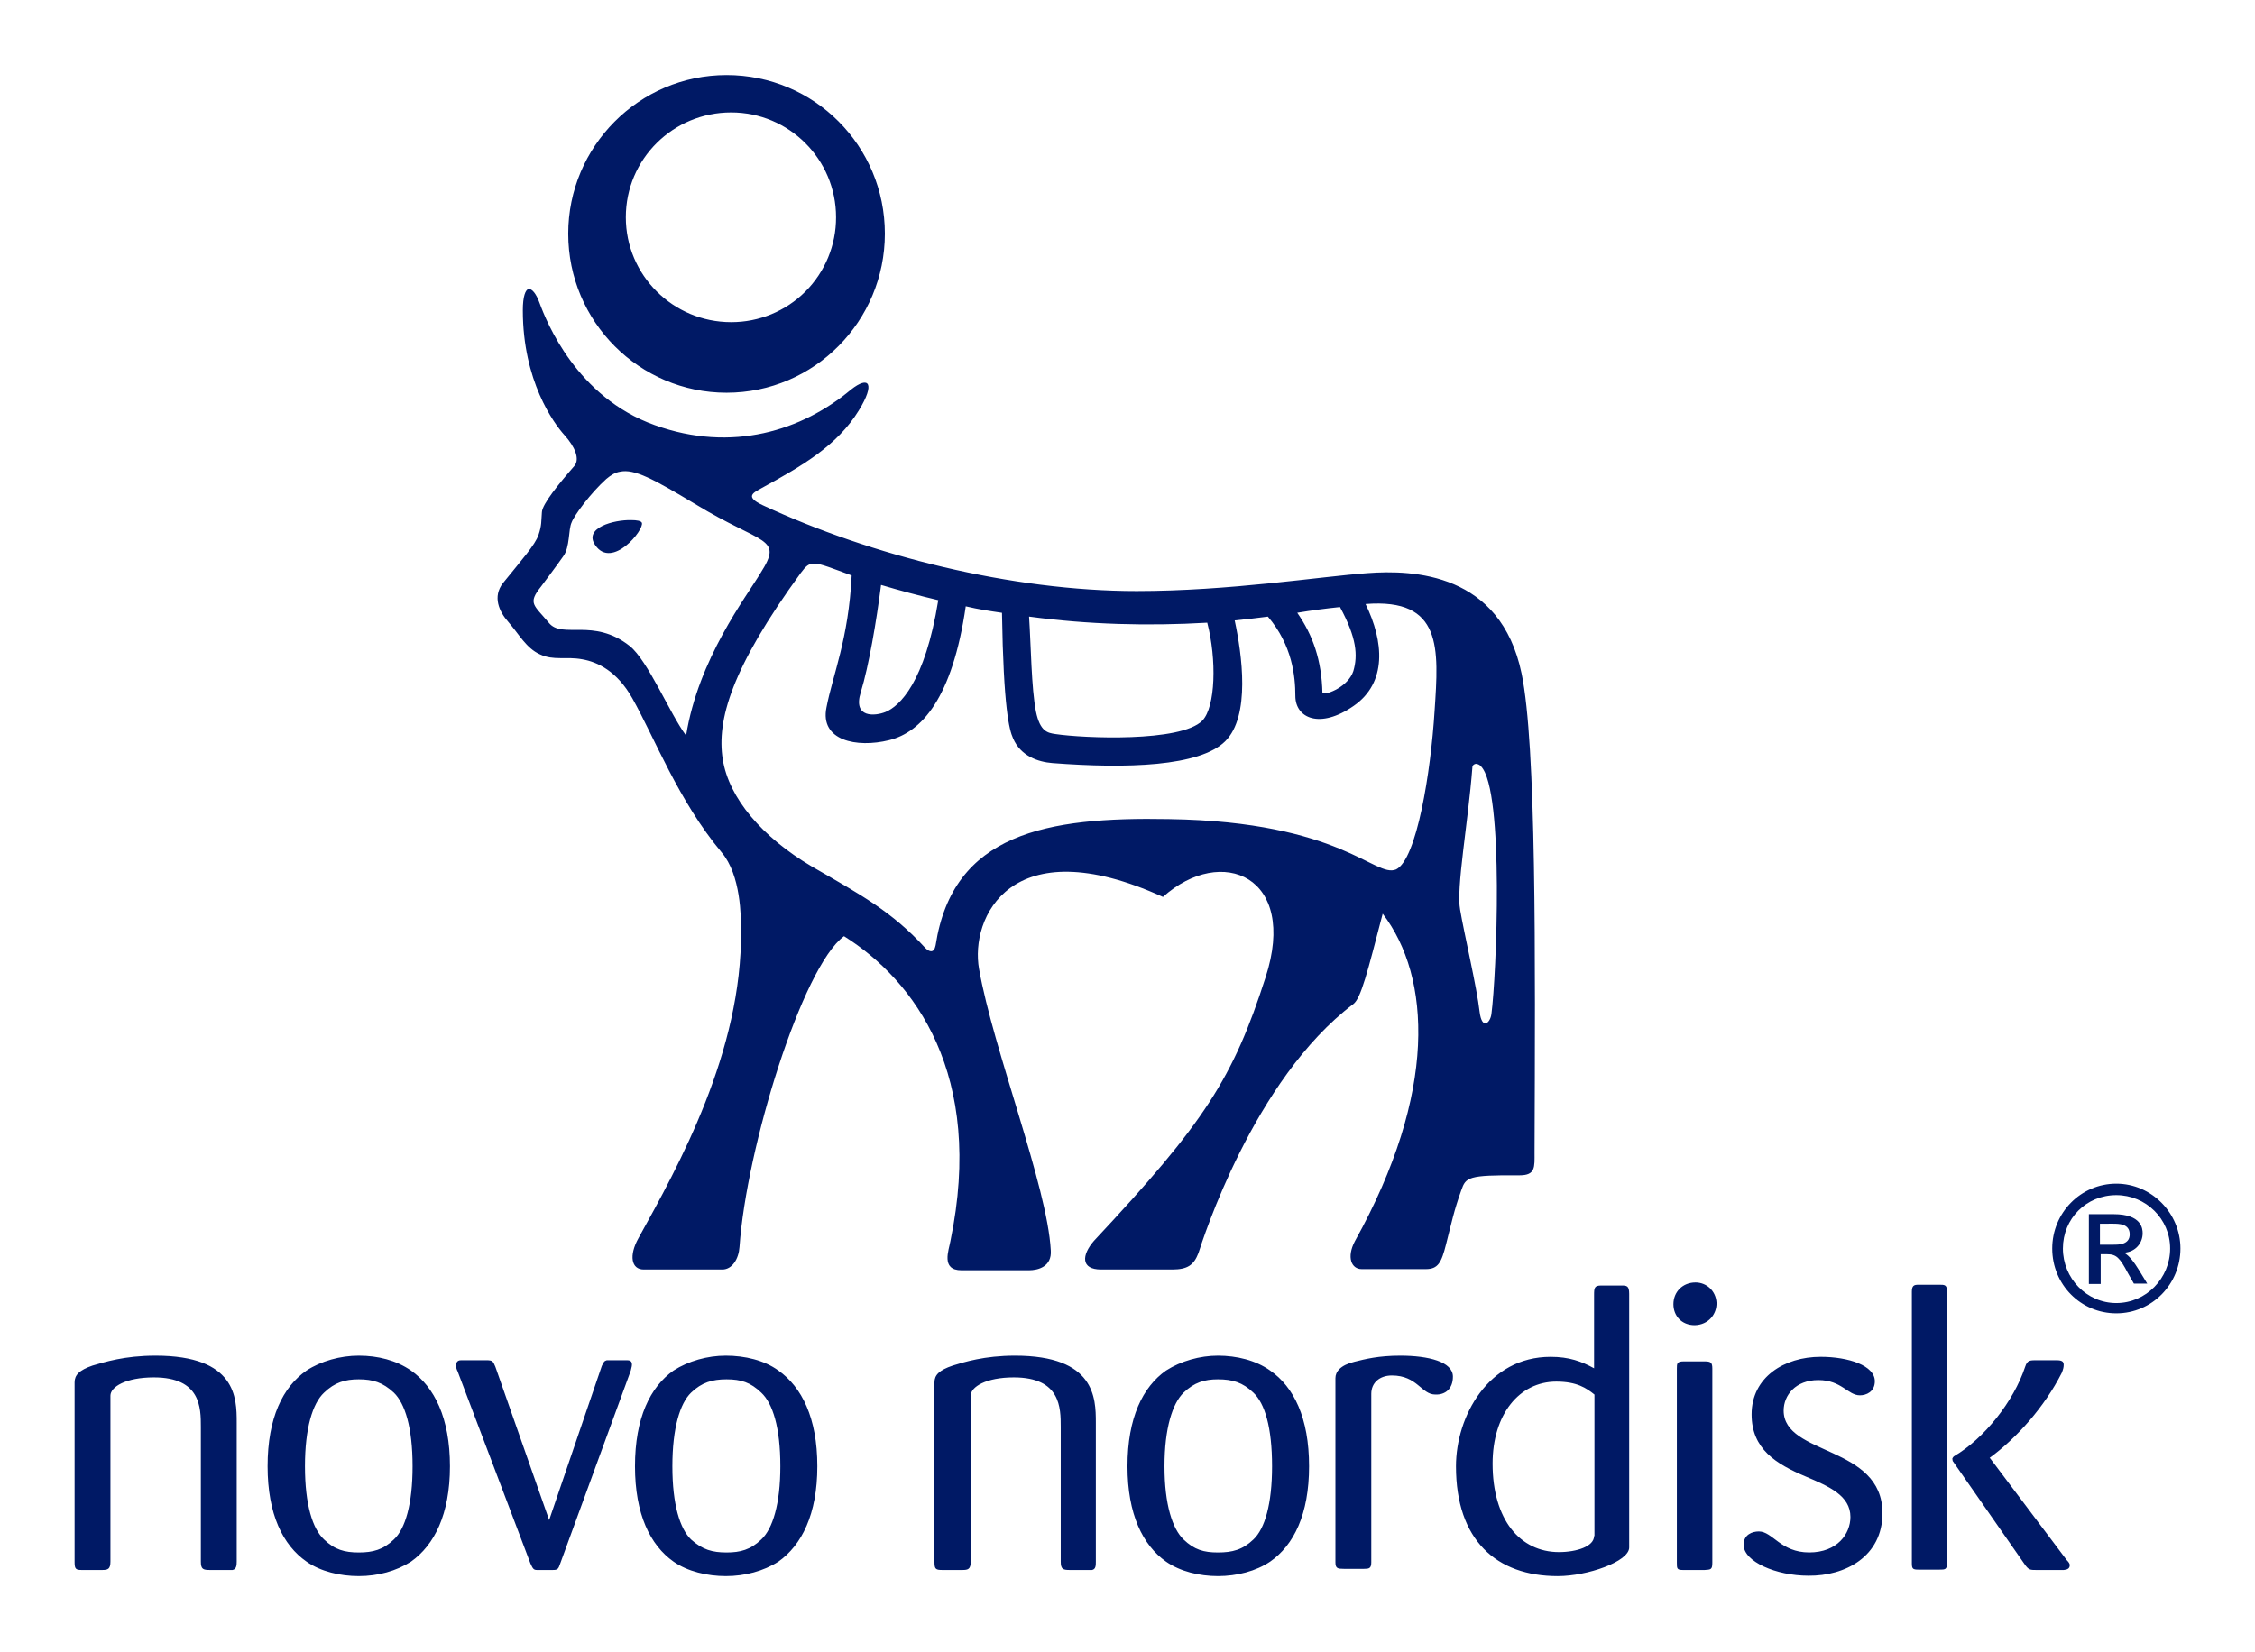
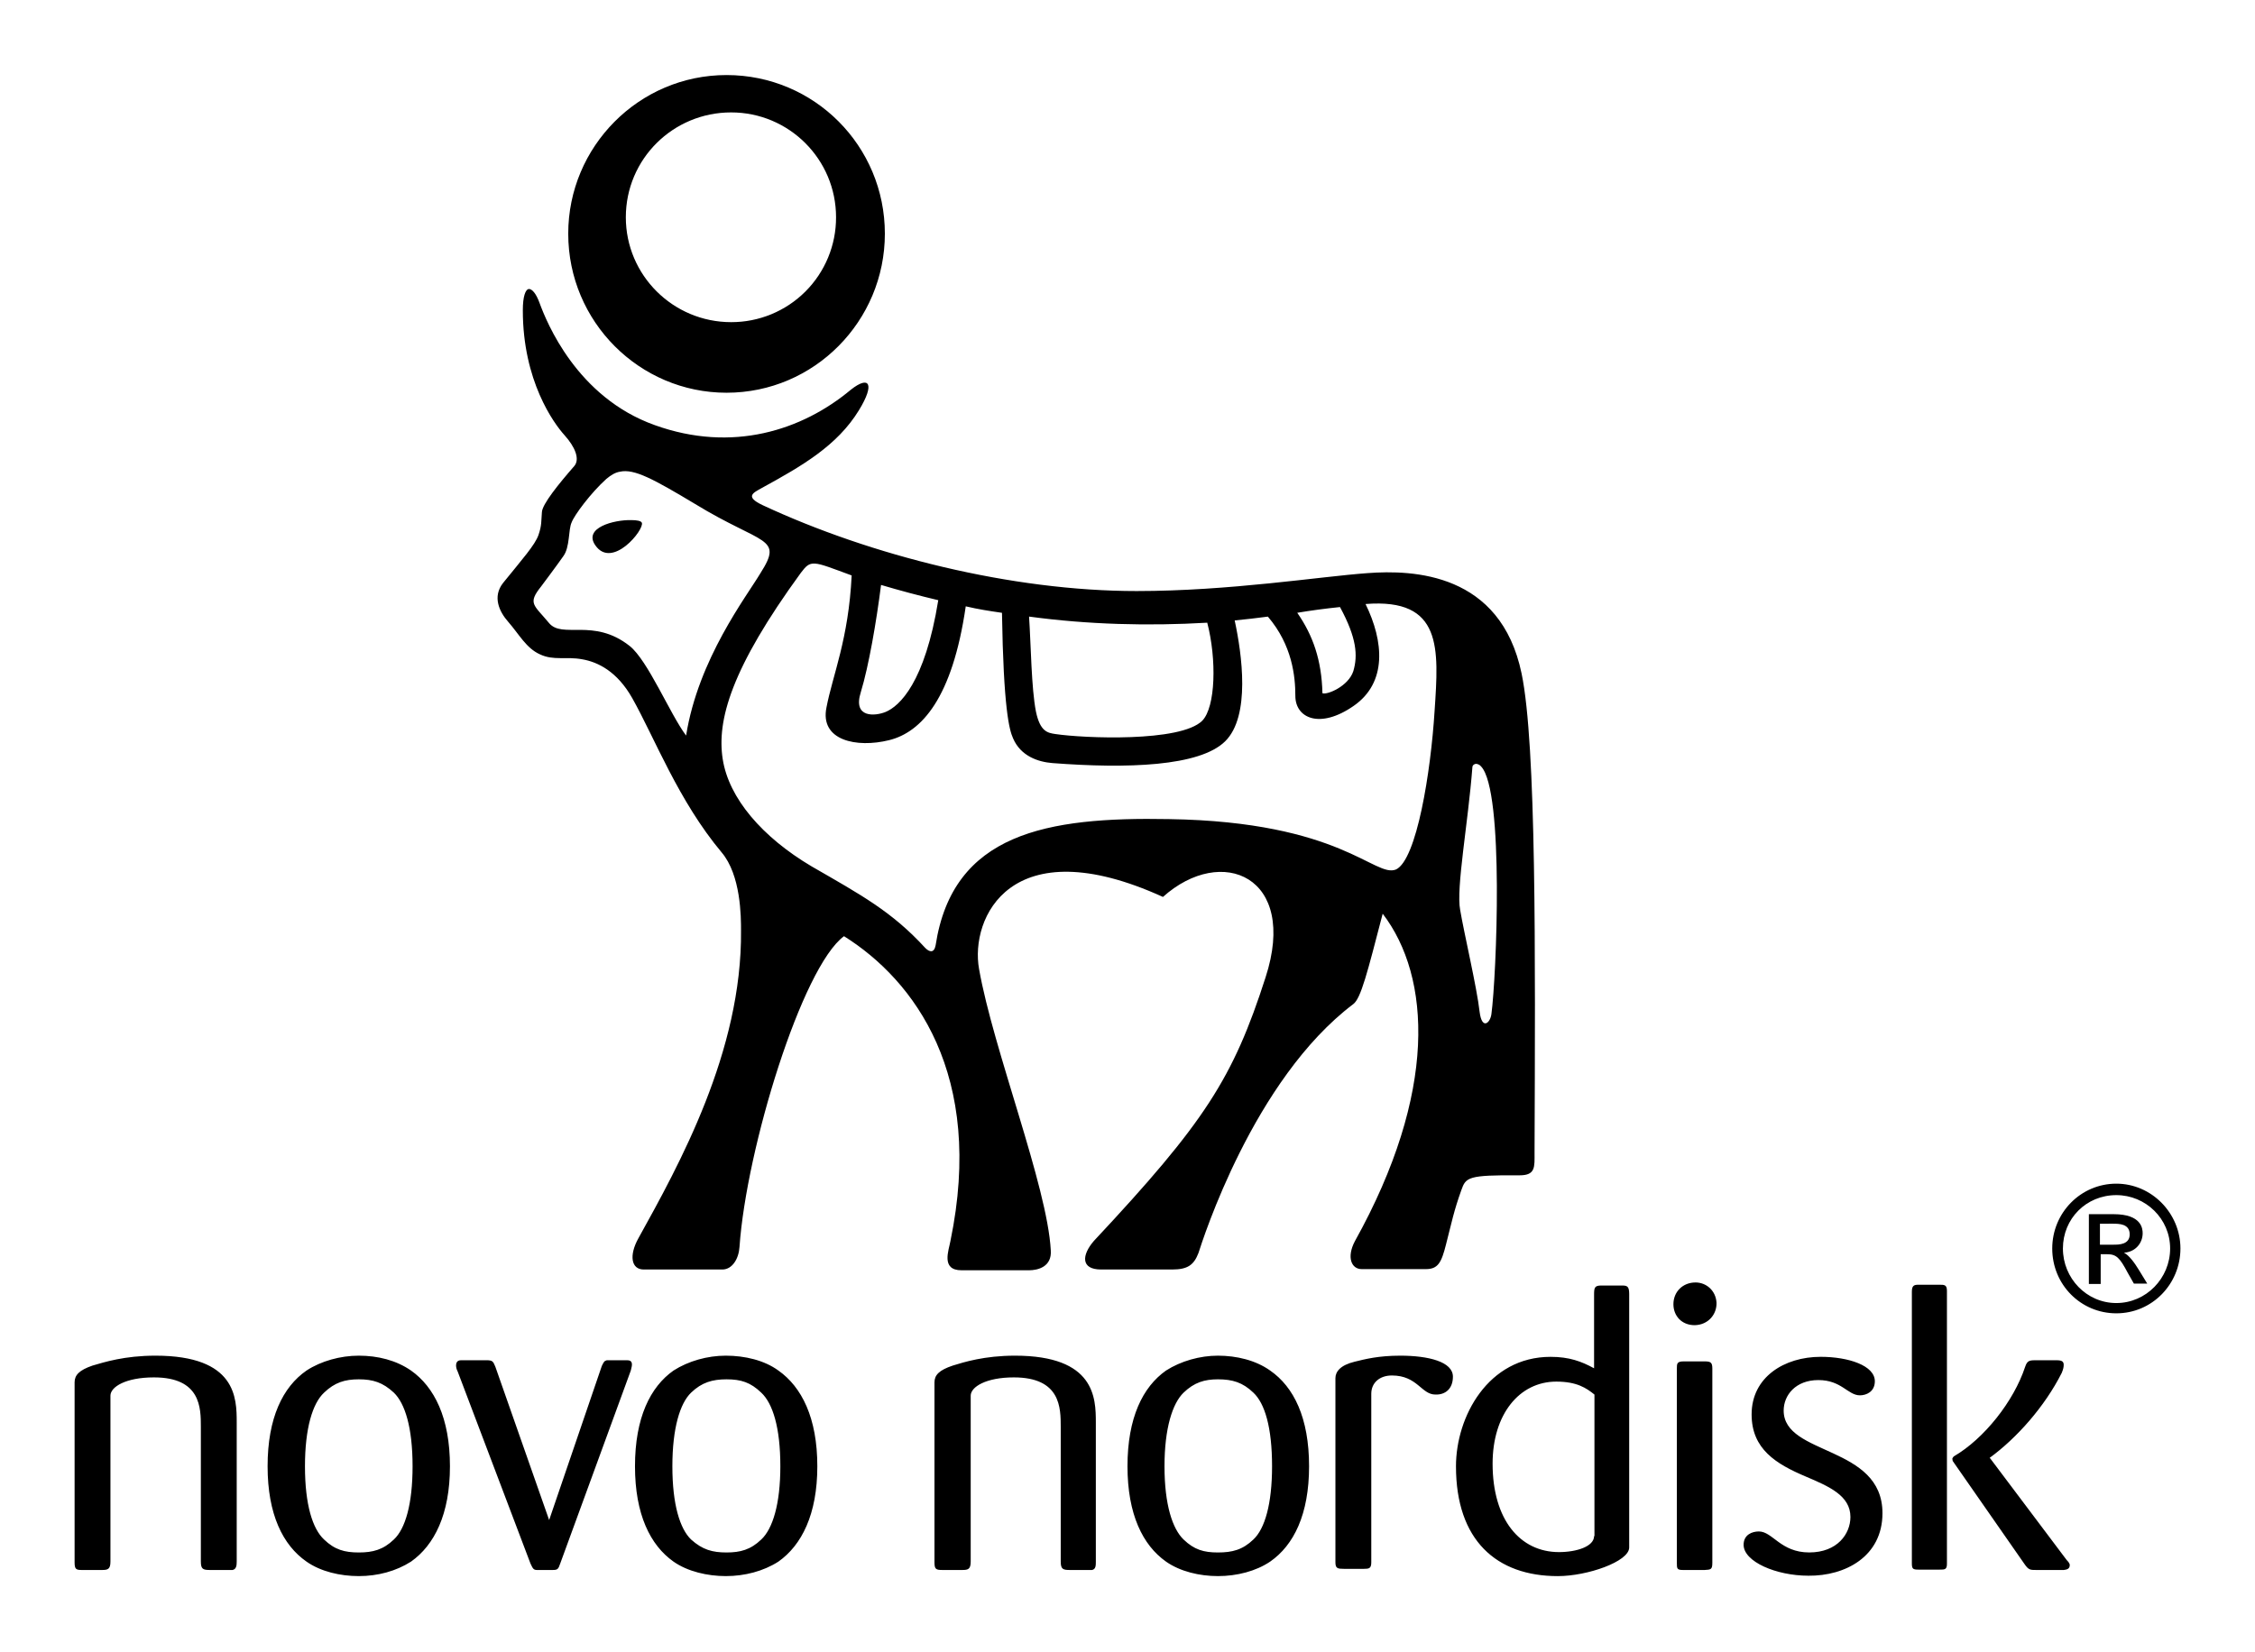
<svg xmlns="http://www.w3.org/2000/svg" viewBox="0.127 0.0 150.0 110.0" width="369.504" height="270.633">
-   <path fill="#001965" d="M106.684 85.641h1.347c.356 0 .509.025.509.559v16.895c0 .941-2.795 1.906-4.752 1.906-4.091 0-6.784-2.388-6.784-7.316 0-3.303 2.135-7.292 6.302-7.292 1.244 0 2.058.305 2.896.763v-4.879c-.001-.484.025-.636.482-.636zm-25.536 4.674c1.245 0 2.516.305 3.48.991 1.576 1.092 2.592 3.15 2.592 6.377 0 3.201-1.016 5.258-2.592 6.352-.939.635-2.21.965-3.48.965-1.22 0-2.516-.305-3.455-.965-1.551-1.094-2.567-3.15-2.567-6.352 0-3.227 1.016-5.285 2.567-6.377.991-.635 2.261-.991 3.455-.991zm-32.776 0c1.27 0 2.565.305 3.505.991 1.55 1.092 2.592 3.15 2.592 6.377 0 3.201-1.042 5.258-2.592 6.352-.99.635-2.235.965-3.505.965-1.22 0-2.541-.305-3.481-.965-1.55-1.094-2.566-3.15-2.566-6.352 0-3.227 1.016-5.285 2.566-6.377.991-.635 2.261-.991 3.481-.991zm-24.443 0c1.27 0 2.489.305 3.48.991 1.55 1.092 2.592 3.15 2.592 6.377 0 3.201-1.042 5.258-2.592 6.352-.991.635-2.21.965-3.48.965-1.246 0-2.541-.305-3.481-.965-1.576-1.094-2.592-3.15-2.592-6.352 0-3.227 1.016-5.285 2.592-6.377.966-.635 2.261-.991 3.481-.991zm88.243.381h1.397c.407 0 .509.076.509.483v12.932c0 .457-.102.457-.509.482h-1.448c-.406 0-.406-.102-.406-.482V91.179c0-.33 0-.483.457-.483zm23.58-.076h1.244c.355 0 .483.076.483.305 0 .153-.026.28-.128.534-1.143 2.261-2.998 4.344-4.803 5.664l.051.053 5.082 6.758c.102.102.203.228.203.329 0 .306-.278.306-.405.331h-1.804c-.434 0-.535 0-.814-.407l-4.775-6.858c0-.051-.025-.127-.025-.152 0 0 .025-.078.102-.154 2.006-1.168 3.988-3.657 4.75-5.97.151-.458.329-.433.839-.433zm-104.988 0h1.652c.406 0 .457.051.609.432l3.583 10.214 3.507-10.265c.127-.254.152-.33.33-.381h1.322c.127 0 .355 0 .355.279 0 .076 0 .102-.076.407l-4.7 12.855c-.127.381-.178.432-.509.432h-1.042c-.229 0-.279-.102-.432-.432L30.51 91.356a.855.855 0 0 1-.102-.382c0-.354.254-.354.356-.354zm90.529-.228c1.855 0 3.608.584 3.608 1.626 0 .711-.583.939-.991.939-.813 0-1.219-1.016-2.77-1.016-1.523 0-2.311 1.016-2.311 2.032 0 3.023 6.58 2.287 6.58 6.835 0 2.896-2.49 4.191-4.93 4.166-2.16 0-4.318-.939-4.318-2.059 0-.686.583-.889 1.016-.889.914 0 1.447 1.398 3.354 1.398 1.88 0 2.744-1.246 2.744-2.363 0-1.423-1.422-2.033-2.973-2.693-1.982-.838-3.608-1.829-3.608-4.141 0-2.489 2.187-3.835 4.599-3.835zm-27.999-.077c1.88 0 3.506.406 3.506 1.397 0 .813-.508 1.219-1.169 1.193-.939 0-1.193-1.27-2.896-1.27-.813 0-1.372.482-1.372 1.219v11.23c0 .406-.152.432-.482.432h-1.347c-.406 0-.559-.025-.559-.432V91.813c0-.432.33-.864 1.27-1.093.711-.176 1.601-.405 3.049-.405zm-12.146 1.576c-.889 0-1.575.203-2.287.889-.736.712-1.27 2.363-1.27 4.904 0 2.566.533 4.166 1.27 4.878.712.685 1.348.864 2.287.864.966 0 1.651-.18 2.363-.864.762-.712 1.244-2.364 1.244-4.878 0-2.592-.482-4.192-1.244-4.904-.711-.686-1.397-.889-2.363-.889zm-13.517-1.576c5.336 0 5.387 2.82 5.387 4.446v9.273c0 .253 0 .508-.254.559H71.29c-.457 0-.61-.051-.61-.559v-8.969c0-1.271 0-3.303-3.125-3.303-1.854 0-2.871.635-2.871 1.219v11.053c0 .508-.177.559-.559.559h-1.321c-.432 0-.533-.051-.533-.508V92.093c0-.482.305-.813 1.219-1.118.737-.228 2.109-.66 4.141-.66zm-19.208 1.576c-.94 0-1.652.203-2.363.889-.737.712-1.245 2.363-1.245 4.904 0 2.566.508 4.166 1.245 4.878.762.685 1.423.864 2.363.864.915 0 1.6-.18 2.312-.864.763-.712 1.271-2.364 1.271-4.878 0-2.592-.508-4.192-1.271-4.904-.712-.686-1.347-.889-2.312-.889zm-24.494 0c-.915 0-1.601.203-2.313.889-.763.712-1.271 2.363-1.271 4.904 0 2.566.508 4.166 1.271 4.878.711.685 1.372.864 2.313.864.94 0 1.625-.18 2.337-.864.763-.712 1.246-2.364 1.246-4.878 0-2.592-.508-4.192-1.246-4.904-.737-.686-1.397-.889-2.337-.889zm-13.543-1.576c5.387 0 5.413 2.82 5.413 4.446v9.273c0 .253-.025.508-.279.559h-1.5c-.457 0-.609-.051-.609-.559v-8.969c0-1.271 0-3.303-3.126-3.303-1.88 0-2.896.635-2.896 1.219v11.053c0 .508-.177.559-.558.559H5.484c-.381 0-.482-.051-.482-.508V92.093c0-.482.305-.813 1.194-1.118.786-.228 2.132-.66 4.19-.66zm93.3 1.728c-2.465 0-4.243 2.186-4.243 5.463 0 3.734 1.829 5.895 4.421 5.895 1.194 0 2.338-.383 2.338-1.067h.025v-9.427c-.534-.432-1.169-.864-2.541-.864zm24.112-6.453h1.423c.305 0 .482 0 .482.406v18.19c0 .382-.152.382-.482.382h-1.423c-.354 0-.431-.051-.431-.406V86.047c0-.406.153-.457.431-.457zm-14.839-.152c.712 0 1.348.533 1.398 1.346.025.763-.534 1.475-1.449 1.5-.889 0-1.422-.636-1.422-1.398 0-.814.61-1.448 1.473-1.448zm28.025-6.582c2.339 0 4.27 1.956 4.27 4.319s-1.88 4.319-4.27 4.319c-2.361 0-4.268-1.905-4.268-4.319.001-2.388 1.907-4.319 4.268-4.319zm0 .763c-2.006 0-3.557 1.568-3.557 3.557 0 1.982 1.576 3.633 3.557 3.633 1.982 0 3.584-1.65 3.584-3.633 0-1.982-1.627-3.557-3.584-3.557zm-1.828 1.27h1.65c1.871 0 1.932.974 1.932 1.271 0 .644-.467 1.246-1.244 1.295.352.182.711.687.99 1.144l.559.915h-.889l-.406-.712c-.535-1.017-.764-1.245-1.372-1.245h-.433v1.982h-.787v-4.65zm.737.635v1.397h.914c.33 0 1.068 0 1.068-.686 0-.712-.713-.712-1.145-.712l-.837.001zM35.236 19.253c.229-.025.508.305.737.94.457 1.244 2.464 6.275 7.673 8.13 5.158 1.854 9.807.355 13.06-2.363 1.219-.966 1.625-.406.533 1.372-1.448 2.363-3.786 3.709-6.479 5.184-.533.305-1.168.559.076 1.143 7.191 3.354 16.567 5.717 24.9 5.717 6.199 0 12.196-.965 15.372-1.194 3.049-.229 8.868-.025 10.265 6.683.991 4.751.915 18.647.864 31.936 0 .939.076 1.499-.991 1.499-3.455-.025-3.582.127-3.887.991-.509 1.422-.636 2.134-1.017 3.607-.306 1.22-.534 1.651-1.347 1.651h-4.269c-.687 0-1.017-.788-.458-1.854 5.514-9.909 5.082-17.607 1.855-21.824-1.017 3.912-1.448 5.64-1.957 6.021-6.656 5.03-10.035 15.727-10.315 16.59-.305.788-.712 1.093-1.753 1.093h-4.727c-1.372 0-1.295-.966-.482-1.905 7.394-7.902 9.274-10.849 11.433-17.557 2.186-6.732-2.922-8.867-6.834-5.359-10.164-4.625-12.857 1.422-12.247 4.801.94 5.361 4.548 14.457 4.777 18.75.076 1.093-.864 1.321-1.449 1.321h-4.498c-1.397 0-.838-1.347-.736-1.956 2.287-11.053-2.389-17.354-7.089-20.301-2.795 2.059-6.504 14.127-6.961 20.707-.051.787-.483 1.499-1.144 1.499h-5.233c-.839 0-.991-.94-.355-2.083 2.692-4.854 6.911-12.449 6.834-20.504 0-.889 0-3.684-1.296-5.207-2.871-3.432-4.446-7.598-5.945-10.265-1.016-1.804-2.312-2.414-3.328-2.592-1.093-.203-1.905.102-2.82-.33-.915-.407-1.398-1.347-2.109-2.159-.609-.687-1.067-1.678-.355-2.592 1.295-1.601 2.134-2.541 2.363-3.201.229-.661.178-.94.229-1.525.025-.533 1.118-1.879 2.16-3.074.381-.457.051-1.27-.661-2.058-.71-.787-2.77-3.607-2.77-8.308-.001-.942.178-1.373.381-1.424zm19.081 18.293c-.432-.025-.61.178-.94.609-4.649 6.378-5.615 9.833-5.208 12.425.406 2.59 2.616 5.182 5.92 7.139 3.303 1.906 5.335 2.998 7.572 5.437.279.279.583.355.686-.178 1.143-7.47 7.393-8.563 15.55-8.409 11.484.178 13.695 3.938 15.117 3.354 1.373-.661 2.313-6.479 2.566-10.57.279-4.166.534-7.52-4.599-7.113 1.22 2.49 1.448 5.234-.788 6.784-2.261 1.575-3.887.813-3.887-.661 0-1.295-.203-3.379-1.83-5.284-.787.102-1.422.178-2.21.255.482 2.235 1.067 6.377-.636 8.053-1.702 1.678-6.53 1.83-11.509 1.449-.94-.076-2.109-.459-2.617-1.652-.254-.559-.636-2.008-.737-8.358-.864-.127-1.549-.229-2.413-.432-.89 6.123-2.947 8.384-5.108 8.917-2.159.534-4.624.025-4.167-2.186.406-2.133 1.473-4.547 1.677-8.789-1.321-.485-2.006-.765-2.439-.79zm34.962 2.896c-.991.102-1.932.229-2.846.381 1.041 1.499 1.626 3.15 1.677 5.36.305.127 1.728-.457 2.058-1.473.306-1.041.228-2.21-.889-4.268zm-30.566-1.473c-.306 2.414-.813 5.387-1.347 7.139-.559 1.754.965 1.602 1.651 1.322.915-.382 2.618-1.932 3.507-7.445a70.377 70.377 0 0 1-3.811-1.016zm9.858 2.108c.127 1.905.152 4.776.458 6.327.279 1.346.788 1.422 1.296 1.498 1.854.279 8.333.56 9.782-.889.89-.916.966-4.091.331-6.529-3.914.229-7.929.127-11.867-.407zm-27.238-9.654c-.33.051-.609.229-.915.482-1.042.94-2.134 2.414-2.312 2.896-.229.483-.102 1.651-.56 2.261-.406.585-1.473 2.008-1.473 2.008-.915 1.143-.483 1.22.508 2.414.889 1.117 2.973-.356 5.387 1.549 1.219.966 2.693 4.549 3.761 5.971.813-5.106 4.014-9.248 4.954-10.823 1.55-2.438.152-1.854-4.344-4.599-2.795-1.677-4.066-2.362-5.006-2.159zm.737 3.226c.381 0 .661.051.712.178.178.458-1.982 3.125-3.101 1.499-.812-1.169 1.246-1.702 2.389-1.677zm56.254 16.236c-.127.025-.229.102-.229.254-.279 3.658-1.093 8.053-.813 9.477.254 1.523 1.117 5.184 1.295 6.783.152 1.244.712.762.788.152.33-2.465.864-14.862-.687-16.488a.474.474 0 0 0-.354-.178zM48.423 5c5.844 0 10.544 4.725 10.544 10.568 0 5.818-4.7 10.596-10.544 10.596-5.793 0-10.544-4.727-10.544-10.596C37.878 9.777 42.579 5 48.423 5zm.305 2.489c-3.862 0-7.013 3.1-7.013 6.987 0 3.861 3.15 6.986 7.013 6.986a6.968 6.968 0 0 0 6.988-6.986 6.985 6.985 0 0 0-6.988-6.987z" />
+   <path fill="#000000" d="M106.684 85.641h1.347c.356 0 .509.025.509.559v16.895c0 .941-2.795 1.906-4.752 1.906-4.091 0-6.784-2.388-6.784-7.316 0-3.303 2.135-7.292 6.302-7.292 1.244 0 2.058.305 2.896.763v-4.879c-.001-.484.025-.636.482-.636zm-25.536 4.674c1.245 0 2.516.305 3.48.991 1.576 1.092 2.592 3.15 2.592 6.377 0 3.201-1.016 5.258-2.592 6.352-.939.635-2.21.965-3.48.965-1.22 0-2.516-.305-3.455-.965-1.551-1.094-2.567-3.15-2.567-6.352 0-3.227 1.016-5.285 2.567-6.377.991-.635 2.261-.991 3.455-.991zm-32.776 0c1.27 0 2.565.305 3.505.991 1.55 1.092 2.592 3.15 2.592 6.377 0 3.201-1.042 5.258-2.592 6.352-.99.635-2.235.965-3.505.965-1.22 0-2.541-.305-3.481-.965-1.55-1.094-2.566-3.15-2.566-6.352 0-3.227 1.016-5.285 2.566-6.377.991-.635 2.261-.991 3.481-.991zm-24.443 0c1.27 0 2.489.305 3.48.991 1.55 1.092 2.592 3.15 2.592 6.377 0 3.201-1.042 5.258-2.592 6.352-.991.635-2.21.965-3.48.965-1.246 0-2.541-.305-3.481-.965-1.576-1.094-2.592-3.15-2.592-6.352 0-3.227 1.016-5.285 2.592-6.377.966-.635 2.261-.991 3.481-.991zm88.243.381h1.397c.407 0 .509.076.509.483v12.932c0 .457-.102.457-.509.482h-1.448c-.406 0-.406-.102-.406-.482V91.179c0-.33 0-.483.457-.483zm23.58-.076h1.244c.355 0 .483.076.483.305 0 .153-.026.28-.128.534-1.143 2.261-2.998 4.344-4.803 5.664l.051.053 5.082 6.758c.102.102.203.228.203.329 0 .306-.278.306-.405.331h-1.804c-.434 0-.535 0-.814-.407l-4.775-6.858c0-.051-.025-.127-.025-.152 0 0 .025-.078.102-.154 2.006-1.168 3.988-3.657 4.75-5.97.151-.458.329-.433.839-.433zm-104.988 0h1.652c.406 0 .457.051.609.432l3.583 10.214 3.507-10.265c.127-.254.152-.33.33-.381h1.322c.127 0 .355 0 .355.279 0 .076 0 .102-.076.407l-4.7 12.855c-.127.381-.178.432-.509.432h-1.042c-.229 0-.279-.102-.432-.432L30.51 91.356a.855.855 0 0 1-.102-.382c0-.354.254-.354.356-.354zm90.529-.228c1.855 0 3.608.584 3.608 1.626 0 .711-.583.939-.991.939-.813 0-1.219-1.016-2.77-1.016-1.523 0-2.311 1.016-2.311 2.032 0 3.023 6.58 2.287 6.58 6.835 0 2.896-2.49 4.191-4.93 4.166-2.16 0-4.318-.939-4.318-2.059 0-.686.583-.889 1.016-.889.914 0 1.447 1.398 3.354 1.398 1.88 0 2.744-1.246 2.744-2.363 0-1.423-1.422-2.033-2.973-2.693-1.982-.838-3.608-1.829-3.608-4.141 0-2.489 2.187-3.835 4.599-3.835zm-27.999-.077c1.88 0 3.506.406 3.506 1.397 0 .813-.508 1.219-1.169 1.193-.939 0-1.193-1.27-2.896-1.27-.813 0-1.372.482-1.372 1.219v11.23c0 .406-.152.432-.482.432h-1.347c-.406 0-.559-.025-.559-.432V91.813c0-.432.33-.864 1.27-1.093.711-.176 1.601-.405 3.049-.405zm-12.146 1.576c-.889 0-1.575.203-2.287.889-.736.712-1.27 2.363-1.27 4.904 0 2.566.533 4.166 1.27 4.878.712.685 1.348.864 2.287.864.966 0 1.651-.18 2.363-.864.762-.712 1.244-2.364 1.244-4.878 0-2.592-.482-4.192-1.244-4.904-.711-.686-1.397-.889-2.363-.889zm-13.517-1.576c5.336 0 5.387 2.82 5.387 4.446v9.273c0 .253 0 .508-.254.559H71.29c-.457 0-.61-.051-.61-.559v-8.969c0-1.271 0-3.303-3.125-3.303-1.854 0-2.871.635-2.871 1.219v11.053c0 .508-.177.559-.559.559h-1.321c-.432 0-.533-.051-.533-.508V92.093c0-.482.305-.813 1.219-1.118.737-.228 2.109-.66 4.141-.66zm-19.208 1.576c-.94 0-1.652.203-2.363.889-.737.712-1.245 2.363-1.245 4.904 0 2.566.508 4.166 1.245 4.878.762.685 1.423.864 2.363.864.915 0 1.6-.18 2.312-.864.763-.712 1.271-2.364 1.271-4.878 0-2.592-.508-4.192-1.271-4.904-.712-.686-1.347-.889-2.312-.889zm-24.494 0c-.915 0-1.601.203-2.313.889-.763.712-1.271 2.363-1.271 4.904 0 2.566.508 4.166 1.271 4.878.711.685 1.372.864 2.313.864.94 0 1.625-.18 2.337-.864.763-.712 1.246-2.364 1.246-4.878 0-2.592-.508-4.192-1.246-4.904-.737-.686-1.397-.889-2.337-.889zm-13.543-1.576c5.387 0 5.413 2.82 5.413 4.446v9.273c0 .253-.025.508-.279.559h-1.5c-.457 0-.609-.051-.609-.559v-8.969c0-1.271 0-3.303-3.126-3.303-1.88 0-2.896.635-2.896 1.219v11.053c0 .508-.177.559-.558.559H5.484c-.381 0-.482-.051-.482-.508V92.093c0-.482.305-.813 1.194-1.118.786-.228 2.132-.66 4.19-.66zm93.3 1.728c-2.465 0-4.243 2.186-4.243 5.463 0 3.734 1.829 5.895 4.421 5.895 1.194 0 2.338-.383 2.338-1.067h.025v-9.427c-.534-.432-1.169-.864-2.541-.864zm24.112-6.453h1.423c.305 0 .482 0 .482.406v18.19c0 .382-.152.382-.482.382h-1.423c-.354 0-.431-.051-.431-.406V86.047c0-.406.153-.457.431-.457zm-14.839-.152c.712 0 1.348.533 1.398 1.346.025.763-.534 1.475-1.449 1.5-.889 0-1.422-.636-1.422-1.398 0-.814.61-1.448 1.473-1.448zm28.025-6.582c2.339 0 4.27 1.956 4.27 4.319s-1.88 4.319-4.27 4.319c-2.361 0-4.268-1.905-4.268-4.319.001-2.388 1.907-4.319 4.268-4.319zm0 .763c-2.006 0-3.557 1.568-3.557 3.557 0 1.982 1.576 3.633 3.557 3.633 1.982 0 3.584-1.65 3.584-3.633 0-1.982-1.627-3.557-3.584-3.557zm-1.828 1.27h1.65c1.871 0 1.932.974 1.932 1.271 0 .644-.467 1.246-1.244 1.295.352.182.711.687.99 1.144l.559.915h-.889l-.406-.712c-.535-1.017-.764-1.245-1.372-1.245h-.433v1.982h-.787v-4.65zm.737.635v1.397h.914c.33 0 1.068 0 1.068-.686 0-.712-.713-.712-1.145-.712l-.837.001zM35.236 19.253c.229-.025.508.305.737.94.457 1.244 2.464 6.275 7.673 8.13 5.158 1.854 9.807.355 13.06-2.363 1.219-.966 1.625-.406.533 1.372-1.448 2.363-3.786 3.709-6.479 5.184-.533.305-1.168.559.076 1.143 7.191 3.354 16.567 5.717 24.9 5.717 6.199 0 12.196-.965 15.372-1.194 3.049-.229 8.868-.025 10.265 6.683.991 4.751.915 18.647.864 31.936 0 .939.076 1.499-.991 1.499-3.455-.025-3.582.127-3.887.991-.509 1.422-.636 2.134-1.017 3.607-.306 1.22-.534 1.651-1.347 1.651h-4.269c-.687 0-1.017-.788-.458-1.854 5.514-9.909 5.082-17.607 1.855-21.824-1.017 3.912-1.448 5.64-1.957 6.021-6.656 5.03-10.035 15.727-10.315 16.59-.305.788-.712 1.093-1.753 1.093h-4.727c-1.372 0-1.295-.966-.482-1.905 7.394-7.902 9.274-10.849 11.433-17.557 2.186-6.732-2.922-8.867-6.834-5.359-10.164-4.625-12.857 1.422-12.247 4.801.94 5.361 4.548 14.457 4.777 18.75.076 1.093-.864 1.321-1.449 1.321h-4.498c-1.397 0-.838-1.347-.736-1.956 2.287-11.053-2.389-17.354-7.089-20.301-2.795 2.059-6.504 14.127-6.961 20.707-.051.787-.483 1.499-1.144 1.499h-5.233c-.839 0-.991-.94-.355-2.083 2.692-4.854 6.911-12.449 6.834-20.504 0-.889 0-3.684-1.296-5.207-2.871-3.432-4.446-7.598-5.945-10.265-1.016-1.804-2.312-2.414-3.328-2.592-1.093-.203-1.905.102-2.82-.33-.915-.407-1.398-1.347-2.109-2.159-.609-.687-1.067-1.678-.355-2.592 1.295-1.601 2.134-2.541 2.363-3.201.229-.661.178-.94.229-1.525.025-.533 1.118-1.879 2.16-3.074.381-.457.051-1.27-.661-2.058-.71-.787-2.77-3.607-2.77-8.308-.001-.942.178-1.373.381-1.424zm19.081 18.293c-.432-.025-.61.178-.94.609-4.649 6.378-5.615 9.833-5.208 12.425.406 2.59 2.616 5.182 5.92 7.139 3.303 1.906 5.335 2.998 7.572 5.437.279.279.583.355.686-.178 1.143-7.47 7.393-8.563 15.55-8.409 11.484.178 13.695 3.938 15.117 3.354 1.373-.661 2.313-6.479 2.566-10.57.279-4.166.534-7.52-4.599-7.113 1.22 2.49 1.448 5.234-.788 6.784-2.261 1.575-3.887.813-3.887-.661 0-1.295-.203-3.379-1.83-5.284-.787.102-1.422.178-2.21.255.482 2.235 1.067 6.377-.636 8.053-1.702 1.678-6.53 1.83-11.509 1.449-.94-.076-2.109-.459-2.617-1.652-.254-.559-.636-2.008-.737-8.358-.864-.127-1.549-.229-2.413-.432-.89 6.123-2.947 8.384-5.108 8.917-2.159.534-4.624.025-4.167-2.186.406-2.133 1.473-4.547 1.677-8.789-1.321-.485-2.006-.765-2.439-.79zm34.962 2.896c-.991.102-1.932.229-2.846.381 1.041 1.499 1.626 3.15 1.677 5.36.305.127 1.728-.457 2.058-1.473.306-1.041.228-2.21-.889-4.268zm-30.566-1.473c-.306 2.414-.813 5.387-1.347 7.139-.559 1.754.965 1.602 1.651 1.322.915-.382 2.618-1.932 3.507-7.445a70.377 70.377 0 0 1-3.811-1.016zm9.858 2.108c.127 1.905.152 4.776.458 6.327.279 1.346.788 1.422 1.296 1.498 1.854.279 8.333.56 9.782-.889.89-.916.966-4.091.331-6.529-3.914.229-7.929.127-11.867-.407zm-27.238-9.654c-.33.051-.609.229-.915.482-1.042.94-2.134 2.414-2.312 2.896-.229.483-.102 1.651-.56 2.261-.406.585-1.473 2.008-1.473 2.008-.915 1.143-.483 1.22.508 2.414.889 1.117 2.973-.356 5.387 1.549 1.219.966 2.693 4.549 3.761 5.971.813-5.106 4.014-9.248 4.954-10.823 1.55-2.438.152-1.854-4.344-4.599-2.795-1.677-4.066-2.362-5.006-2.159zm.737 3.226c.381 0 .661.051.712.178.178.458-1.982 3.125-3.101 1.499-.812-1.169 1.246-1.702 2.389-1.677zm56.254 16.236c-.127.025-.229.102-.229.254-.279 3.658-1.093 8.053-.813 9.477.254 1.523 1.117 5.184 1.295 6.783.152 1.244.712.762.788.152.33-2.465.864-14.862-.687-16.488a.474.474 0 0 0-.354-.178zM48.423 5c5.844 0 10.544 4.725 10.544 10.568 0 5.818-4.7 10.596-10.544 10.596-5.793 0-10.544-4.727-10.544-10.596C37.878 9.777 42.579 5 48.423 5zm.305 2.489c-3.862 0-7.013 3.1-7.013 6.987 0 3.861 3.15 6.986 7.013 6.986a6.968 6.968 0 0 0 6.988-6.986 6.985 6.985 0 0 0-6.988-6.987z" />
</svg>
